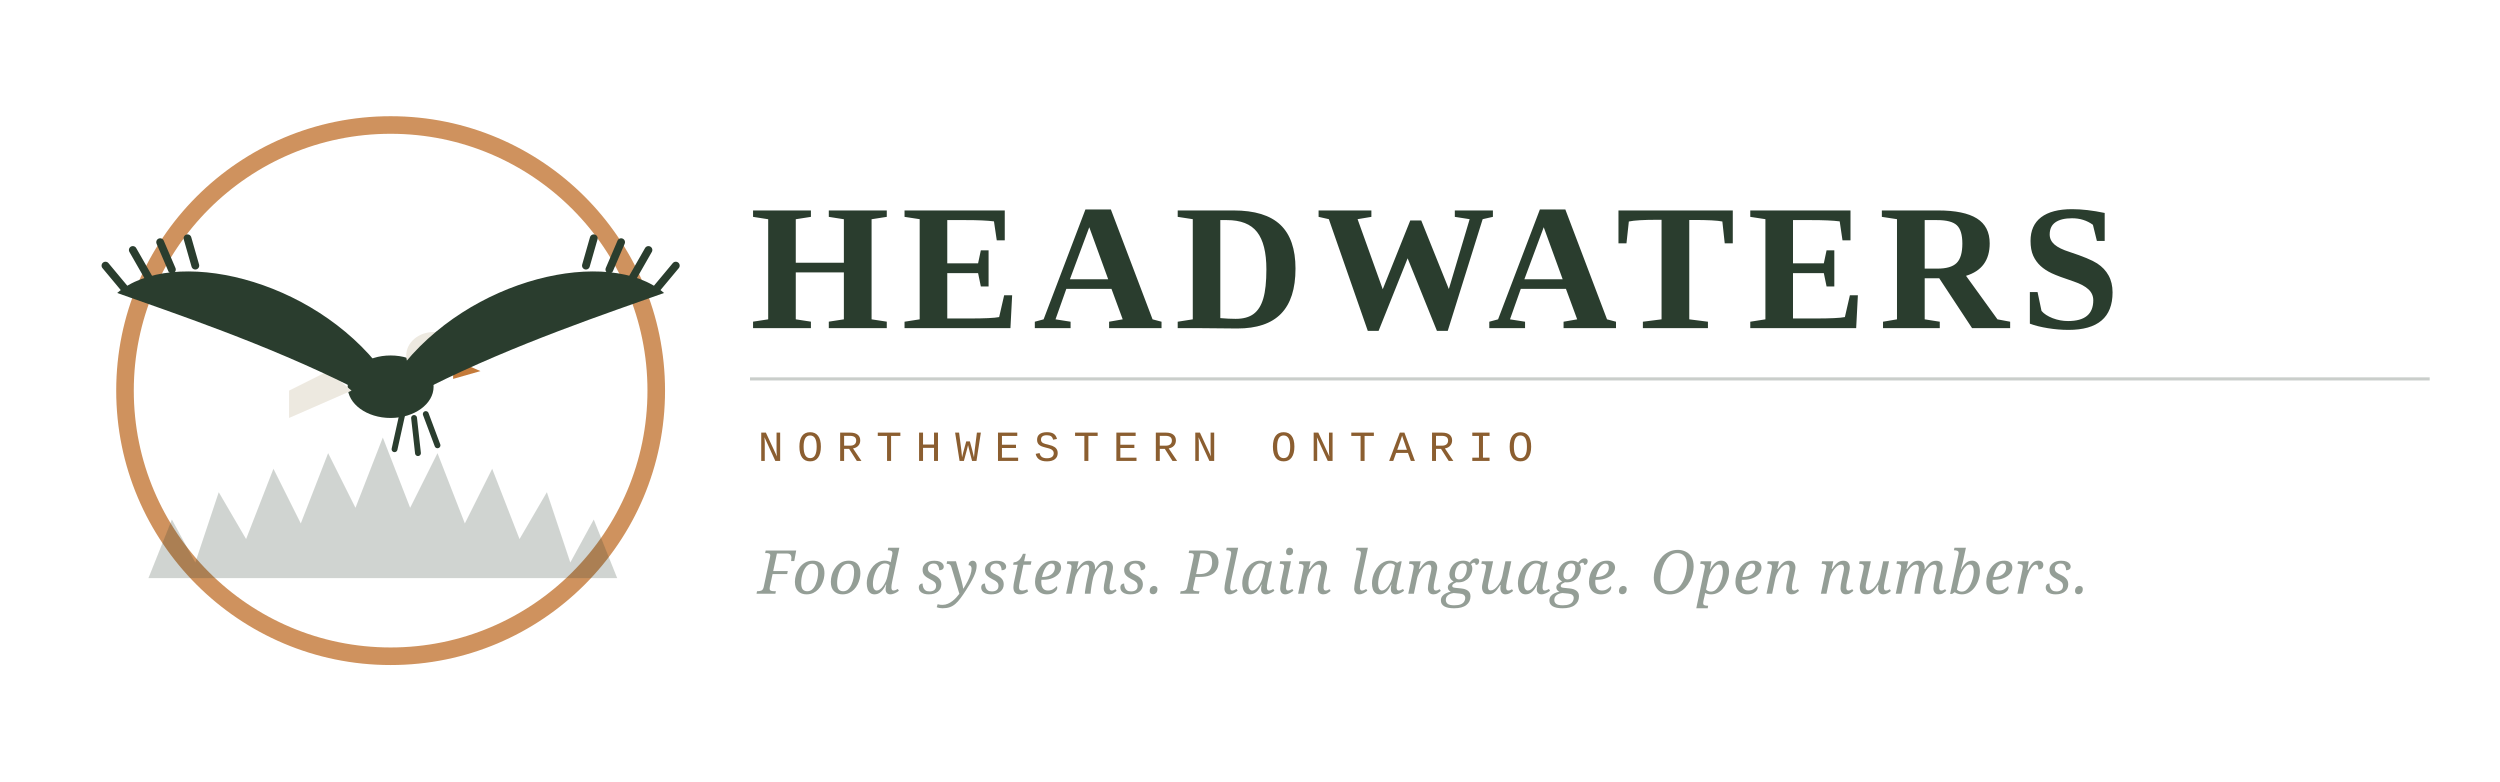
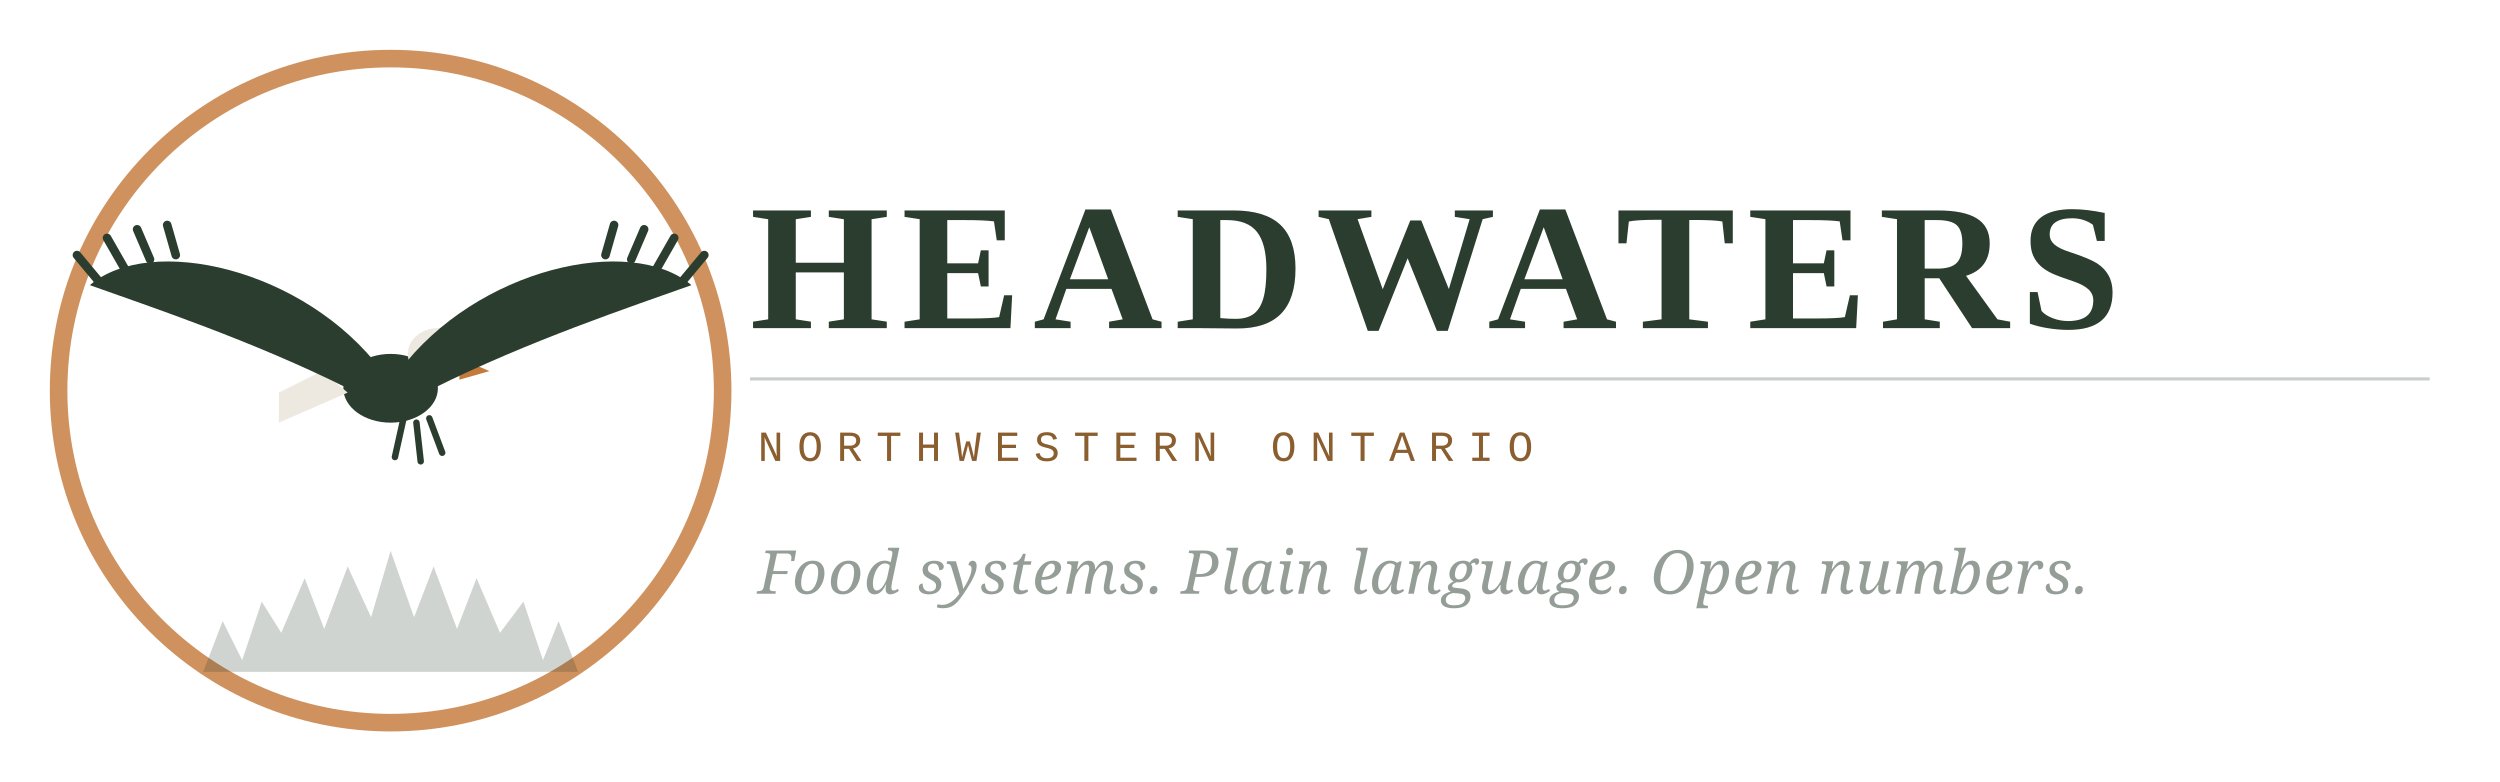
<svg xmlns="http://www.w3.org/2000/svg" width="640" height="200" viewBox="0 0 640 200" fill="none">
  <rect width="640" height="200" fill="none" />
-   <circle cx="100" cy="100" r="68" stroke="#C47A3A" stroke-width="4.5" fill="none" opacity="0.82" />
-   <g transform="translate(100,95)" fill="#2A3D2E">
-     <ellipse cx="0" cy="4" rx="11" ry="8" />
-     <ellipse cx="11" cy="-4" rx="7" ry="6" fill="#EDE9E0" />
-     <path d="M16,-3 L23,0 L16,2 Z" fill="#C47A3A" />
-     <path d="M-10,5 L-26,12 L-26,5 L-16,0 Z" fill="#EDE9E0" />
-     <path d="M-2,0 C-20,-24 -56,-32 -70,-20 C-56,-15 -32,-7 -10,4 Z" />
-     <path d="M2,0 C20,-24 56,-32 70,-20 C56,-15 32,-7 10,4 Z" />
-     <path d="M-68,-21 L-73,-27 M-62,-24 L-66,-31 M-56,-26 L-59,-33 M-50,-27 L-52,-34" stroke="#2A3D2E" stroke-width="2" stroke-linecap="round" />
-     <path d="M68,-21 L73,-27 M62,-24 L66,-31 M56,-26 L59,-33 M50,-27 L52,-34" stroke="#2A3D2E" stroke-width="2" stroke-linecap="round" />
-     <path d="M3,11 L1,20 M6,12 L7,21 M9,11 L12,19" stroke="#2A3D2E" stroke-width="1.5" stroke-linecap="round" />
+   <circle cx="100" cy="100" r="85" stroke="#C47A3A" stroke-width="4.5" fill="none" opacity="0.82" />
+   <g transform="translate(100,95)">
+     <g transform="scale(1.1)" fill="#2A3D2E">
+       <ellipse cx="0" cy="4" rx="11" ry="8" />
+       <ellipse cx="11" cy="-4" rx="7" ry="6" fill="#EDE9E0" />
+       <path d="M16,-3 L23,0 L16,2 Z" fill="#C47A3A" />
+       <path d="M-10,5 L-26,12 L-26,5 L-16,0 Z" fill="#EDE9E0" />
+       <path d="M-2,0 C-20,-24 -56,-32 -70,-20 C-56,-15 -32,-7 -10,4 Z" />
+       <path d="M2,0 C20,-24 56,-32 70,-20 C56,-15 32,-7 10,4 Z" />
+       <path d="M-68,-21 L-73,-27 M-62,-24 L-66,-31 M-56,-26 L-59,-33 M-50,-27 L-52,-34" stroke="#2A3D2E" stroke-width="2" stroke-linecap="round" />
+       <path d="M68,-21 L73,-27 M62,-24 L66,-31 M56,-26 L59,-33 M50,-27 L52,-34" stroke="#2A3D2E" stroke-width="2" stroke-linecap="round" />
+       <path d="M3,11 L1,20 M6,12 L7,21 M9,11 L12,19" stroke="#2A3D2E" stroke-width="1.5" stroke-linecap="round" />
+     </g>
  </g>
-   <path d="M38,148 L44,133 L50,144 L56,126 L63,138 L70,120 L77,134 L84,116 L91,130 L98,112 L105,130 L112,116 L119,134 L126,120 L133,138 L140,126 L146,144 L152,133 L158,148 Z" fill="#2A3D2E" opacity="0.22" />
+   <path d="M52,172 L57,159 L62,169 L67,154 L72,162 L78,148 L83,161 L89,145 L95,158 L100,141 L106,158 L111,145 L117,161 L122,148 L128,162 L134,154 L139,169 L143,159 L148,172 Z" fill="#2A3D2E" opacity="0.22" />
  <text x="192" y="84" font-family="'Iowan Old Style', Georgia, 'Times New Roman', serif" font-size="46" font-weight="600" letter-spacing="3" fill="#2A3D2E">HEADWATERS</text>
  <line x1="192" y1="97" x2="622" y2="97" stroke="#2A3D2E" stroke-width="0.8" opacity="0.25" />
  <text x="194" y="118" font-family="'JetBrains Mono', 'Menlo', 'Courier New', monospace" font-size="11" letter-spacing="3.5" fill="#8B5E30">NORTHWESTERN ONTARIO</text>
  <text x="194" y="152" font-family="'Iowan Old Style', Georgia, serif" font-size="15.5" fill="#2A3D2E" opacity="0.5" font-style="italic" letter-spacing="0.3">Food systems. Plain language. Open numbers.</text>
</svg>
